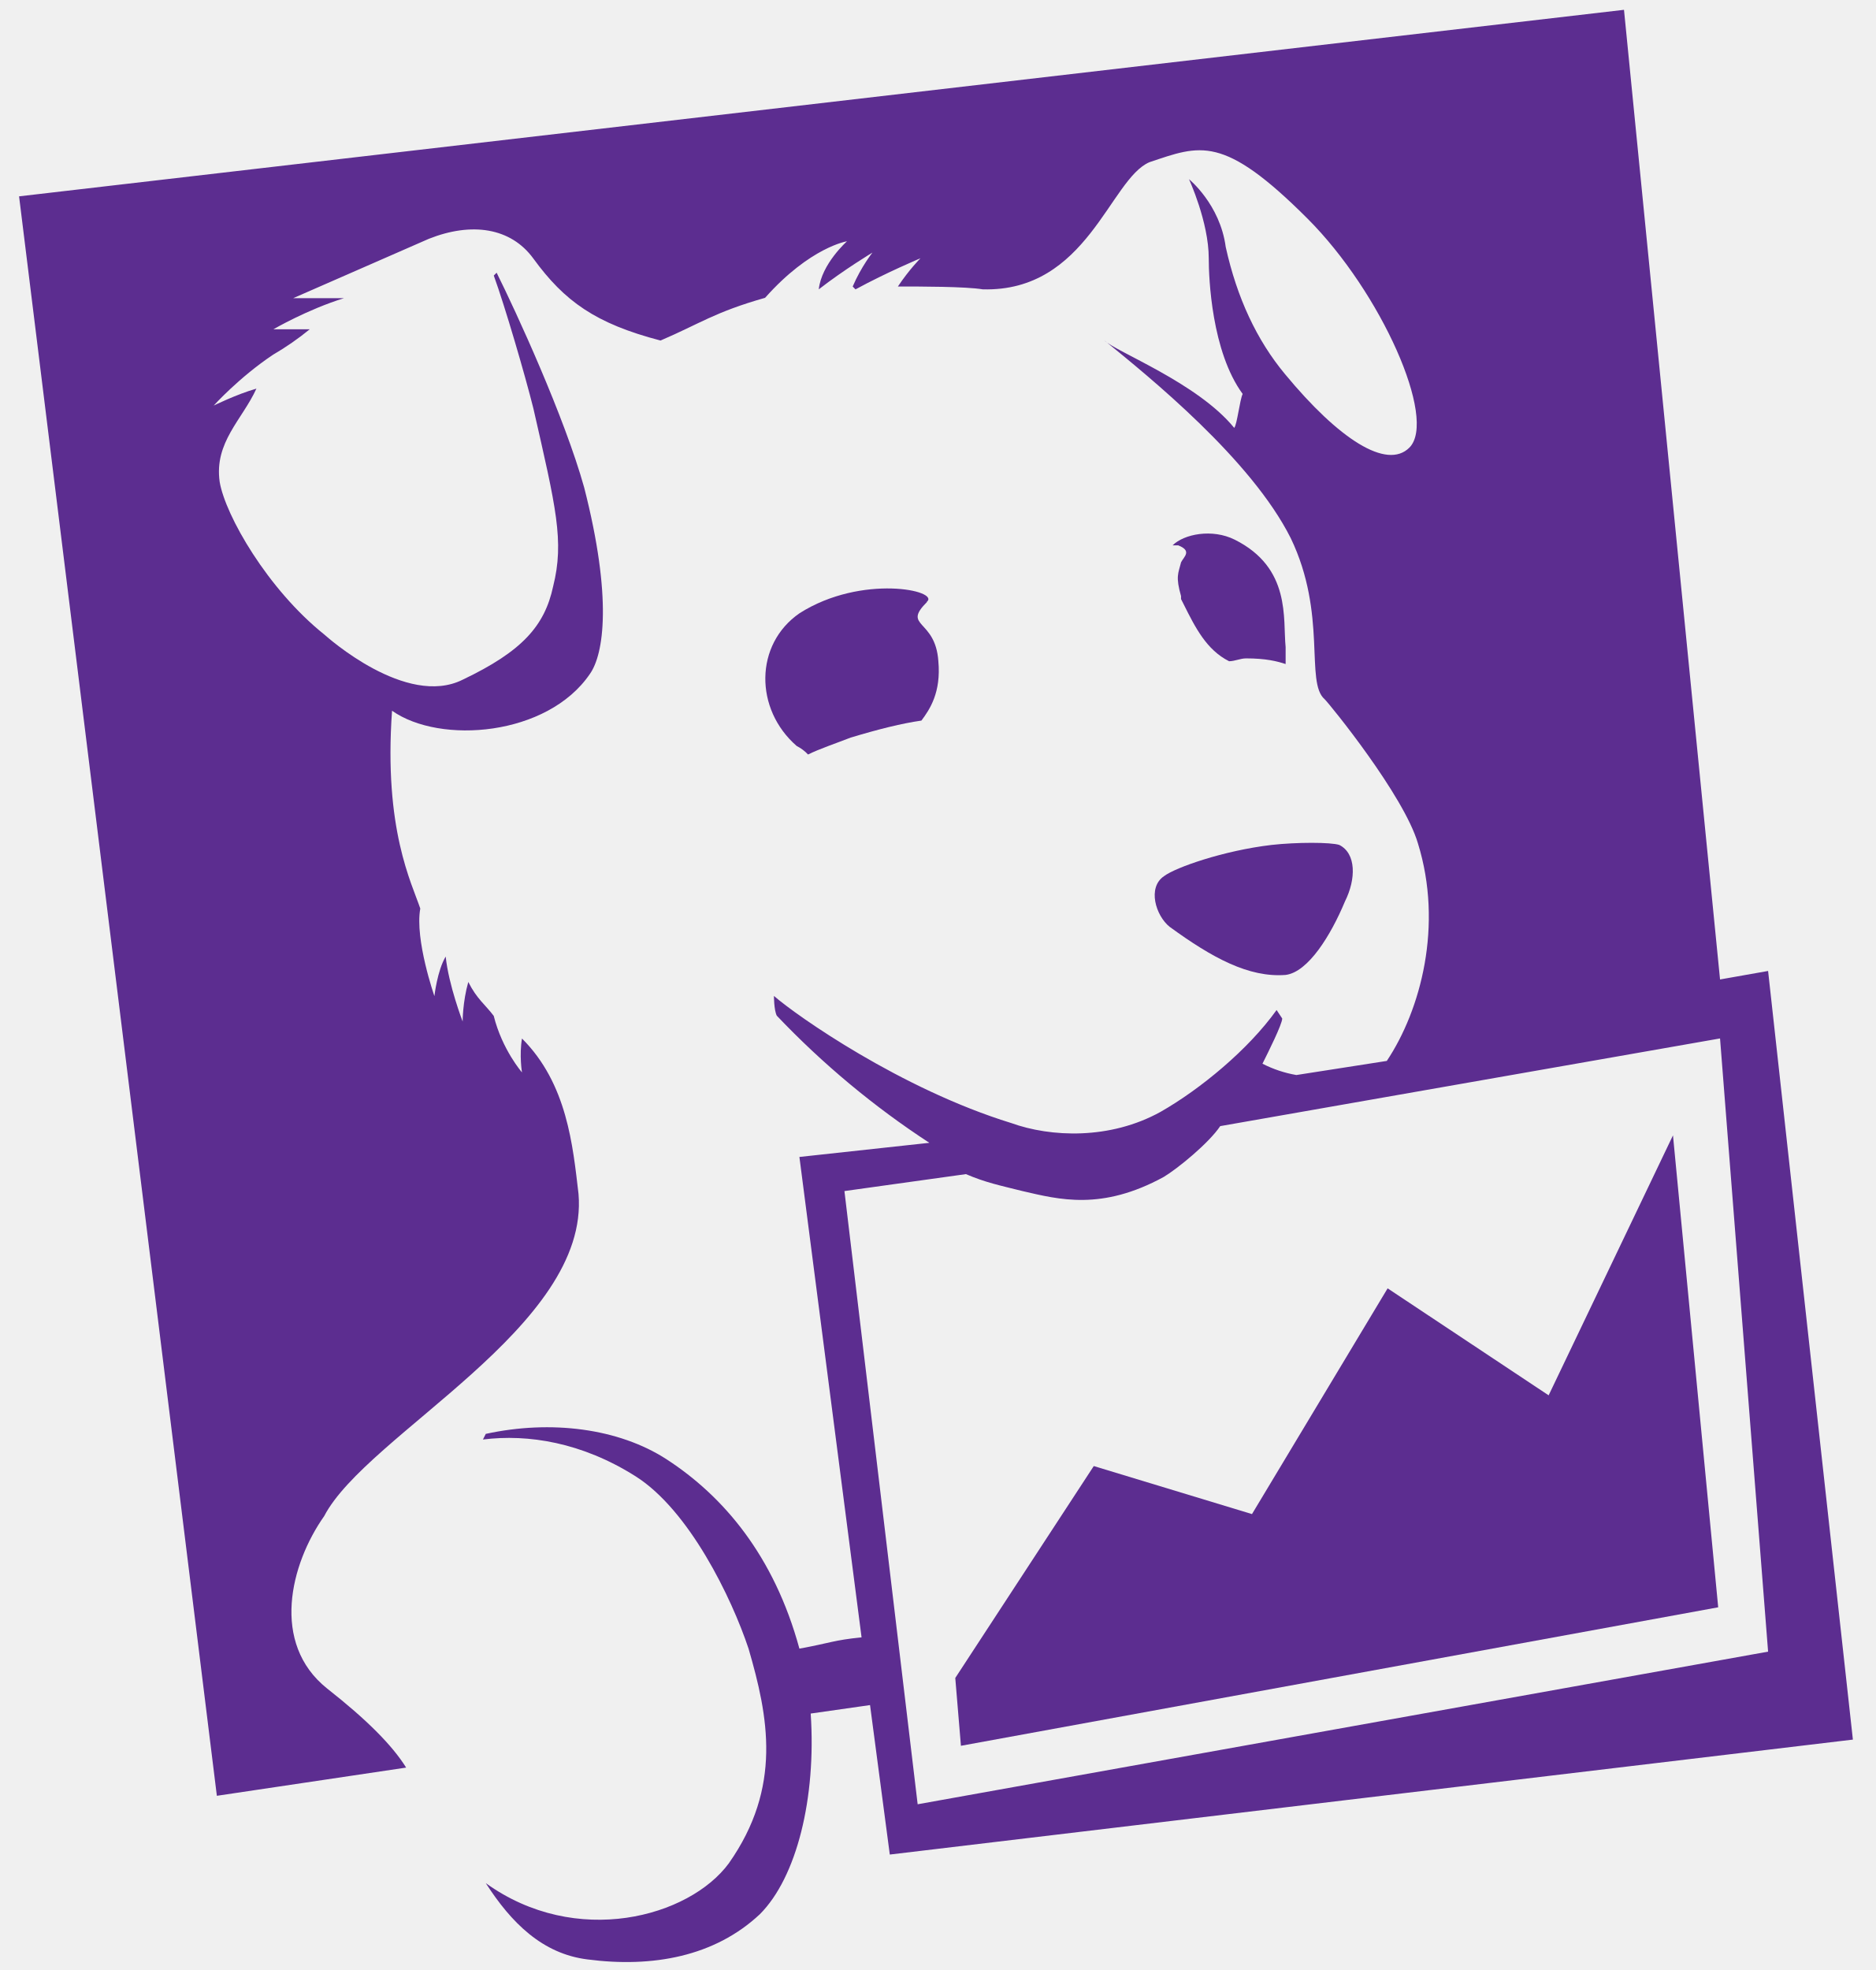
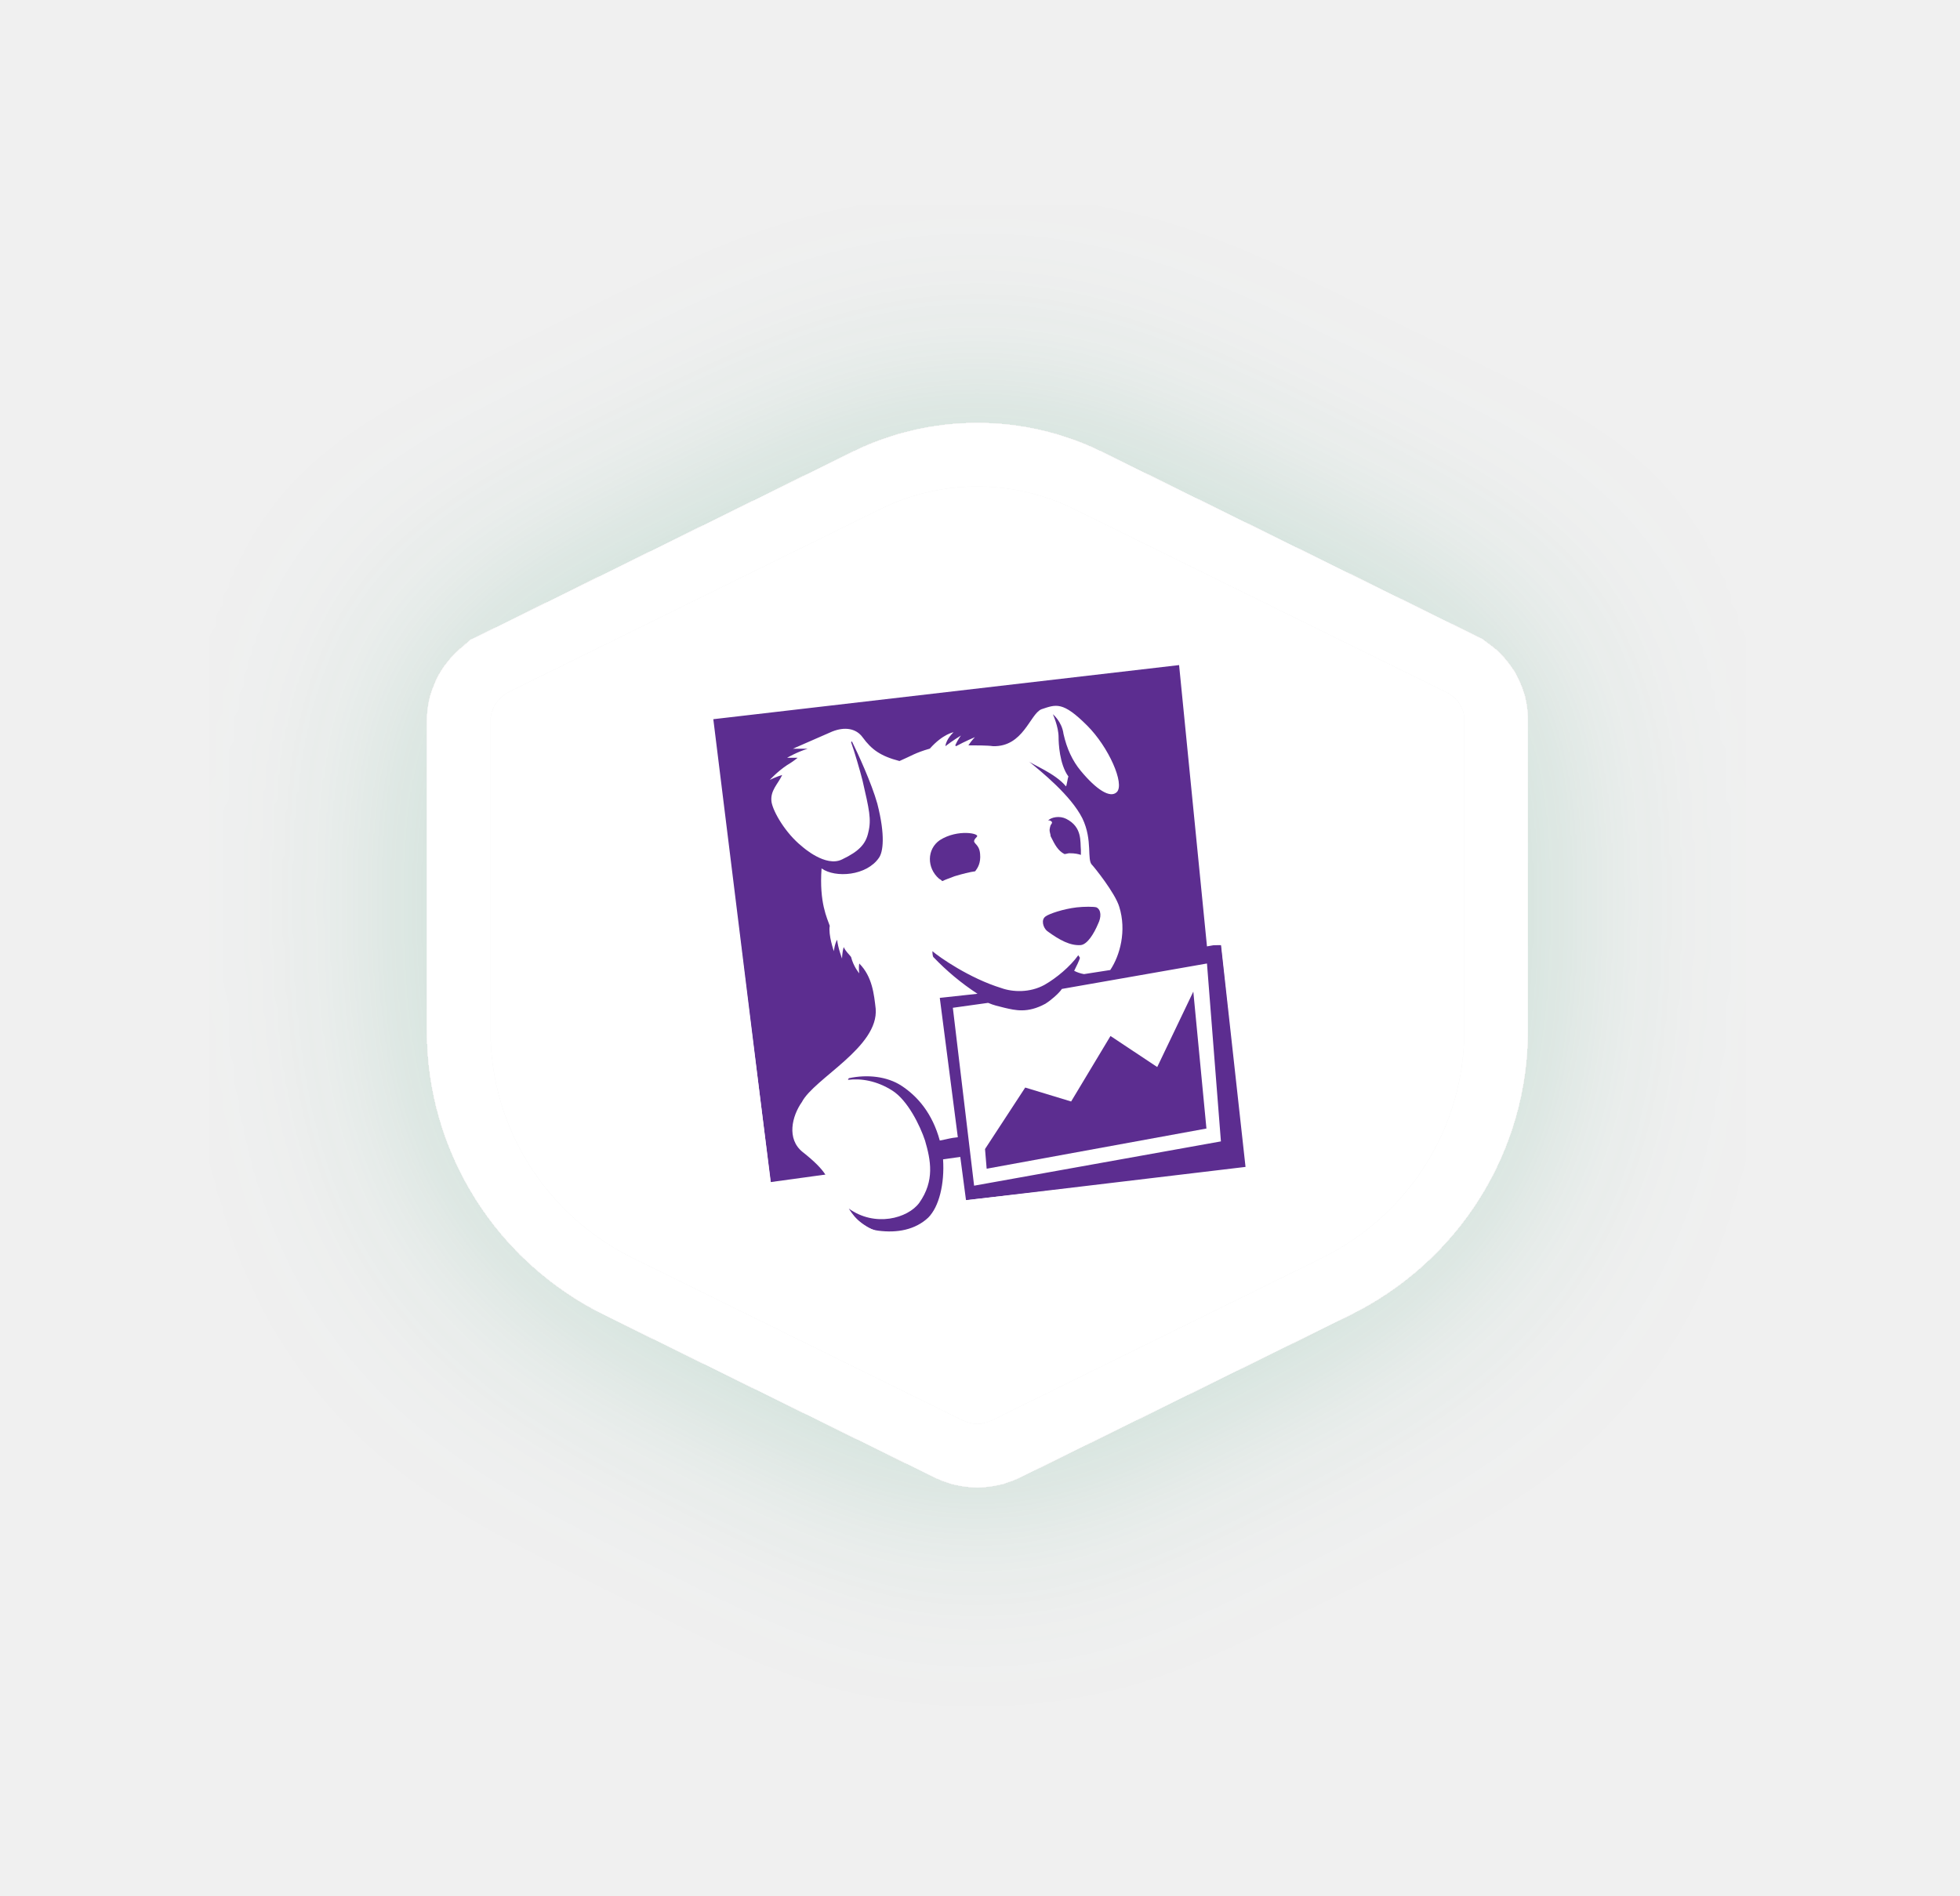
- <svg xmlns="http://www.w3.org/2000/svg" width="60" height="63" viewBox="0 0 60 63" fill="none">
-   <path d="M55.013 33.209L56.55 52.819L29.35 57.7L27.008 38.09L30.894 37.548C31.526 37.819 31.979 37.909 32.702 38.09C33.877 38.362 35.233 38.723 37.219 37.639C37.671 37.368 38.665 36.554 39.027 36.013L55.013 33.209ZM12.99 56.527C12.539 55.805 11.725 54.99 10.46 53.996C8.652 52.55 9.285 50.02 10.369 48.484C11.735 45.863 18.864 42.429 18.503 38.181C18.322 36.645 18.142 34.656 16.695 33.211C16.604 33.753 16.695 34.295 16.695 34.295C16.695 34.295 16.063 33.573 15.791 32.487C15.52 32.127 15.249 31.945 14.978 31.403C14.797 32.035 14.797 32.668 14.797 32.668C14.797 32.668 14.346 31.493 14.255 30.59C13.984 31.042 13.894 31.855 13.894 31.855C13.894 31.855 13.262 30.047 13.442 29.055C13.171 28.242 12.268 26.524 12.539 22.729C14.075 23.814 17.509 23.543 18.865 21.555C19.316 20.922 19.587 19.116 18.684 15.59C18.052 13.33 16.515 9.987 15.884 8.721L15.793 8.812C16.154 9.807 16.788 11.975 17.059 13.06C17.781 16.223 18.054 17.308 17.691 18.754C17.42 20.019 16.696 20.832 14.799 21.736C12.991 22.64 10.462 20.37 10.37 20.29C8.562 18.844 7.207 16.485 7.026 15.41C6.846 14.145 7.748 13.422 8.201 12.428C7.569 12.608 6.835 12.97 6.835 12.97C6.835 12.97 7.649 12.067 8.733 11.344C9.145 11.104 9.538 10.832 9.907 10.53H8.745C8.745 10.53 9.829 9.898 11.004 9.535H9.379L13.716 7.637C15.082 7.095 16.337 7.276 17.06 8.27C18.055 9.636 19.048 10.348 21.126 10.89C22.392 10.348 22.843 9.987 24.47 9.524C25.916 7.898 27.09 7.716 27.09 7.716C27.09 7.716 26.276 8.438 26.187 9.253C27 8.621 27.904 8.078 27.904 8.078C27.904 8.078 27.543 8.53 27.272 9.163L27.362 9.254C28.358 8.712 29.44 8.259 29.44 8.259C29.44 8.259 29.079 8.62 28.718 9.162C29.44 9.162 30.887 9.162 31.431 9.253C34.774 9.344 35.497 5.728 36.763 5.187C38.389 4.644 39.112 4.283 41.823 6.995C44.172 9.344 45.979 13.411 45.077 14.315C44.355 15.037 42.817 14.043 41.1 11.965C40.197 10.88 39.563 9.526 39.203 7.899C39.022 6.533 38.028 5.73 38.028 5.73C38.028 5.73 38.66 7.096 38.66 8.261C38.66 8.893 38.751 11.243 39.745 12.598C39.654 12.779 39.564 13.594 39.474 13.683C38.299 12.238 35.669 11.244 35.318 10.883C36.763 12.058 40.017 14.688 41.282 17.209C42.457 19.648 41.734 21.818 42.367 22.361C42.548 22.541 44.898 25.434 45.35 26.969C46.164 29.59 45.441 32.301 44.355 33.928L41.463 34.379C41.085 34.314 40.72 34.192 40.378 34.017C40.559 33.656 41.01 32.752 41.01 32.571L40.83 32.3C39.926 33.566 38.391 34.831 37.124 35.554C35.498 36.457 33.599 36.368 32.344 35.915C28.819 34.83 25.476 32.481 24.753 31.849C24.753 31.849 24.753 32.3 24.844 32.481C26.308 34.021 27.945 35.386 29.724 36.547L25.568 36.999L27.556 52.362C26.653 52.453 26.561 52.542 25.568 52.723C24.755 49.74 23.129 47.843 21.32 46.668C19.784 45.673 17.615 45.403 15.537 45.855L15.446 46.035C16.892 45.855 18.609 46.126 20.326 47.21C22.043 48.294 23.399 51.096 23.941 52.722C24.573 54.891 25.026 57.151 23.309 59.59C22.043 61.307 18.429 62.303 15.537 60.222C16.351 61.488 17.345 62.482 18.791 62.662C20.869 62.933 22.857 62.571 24.303 61.216C25.477 60.041 26.111 57.51 25.929 54.799L27.827 54.528L28.459 59.308L59.262 55.632L56.55 31.051L55.013 31.323L51.941 0.314L0.61 6.279L6.936 57.429L12.99 56.527Z" fill="#5C2D90" />
-   <path d="M37.413 29.642C38.779 30.637 39.944 31.268 41.119 31.178C41.84 31.088 42.564 29.913 43.016 28.829C43.377 28.107 43.377 27.293 42.836 27.021C42.564 26.931 41.47 26.931 40.667 27.021C39.13 27.202 37.594 27.743 37.233 28.017C36.69 28.378 36.961 29.282 37.413 29.643V29.642ZM37.774 19.067V19.158L37.865 19.338C38.226 20.06 38.587 20.784 39.311 21.146C39.491 21.146 39.672 21.055 39.853 21.055C40.485 21.055 40.848 21.146 41.119 21.236V20.694C41.028 19.79 41.299 18.163 39.492 17.259C38.77 16.898 37.866 17.079 37.504 17.44H37.684C38.136 17.62 37.865 17.801 37.775 17.982C37.684 18.343 37.595 18.434 37.775 19.067" fill="#5C2D90" />
-   <path d="M29.64 19.249C30.092 18.888 27.562 18.346 25.574 19.61C24.128 20.605 24.128 22.683 25.483 23.858C25.619 23.926 25.741 24.018 25.844 24.129C26.205 23.949 26.747 23.768 27.21 23.587C28.113 23.316 28.836 23.135 29.47 23.044C29.741 22.683 30.102 22.141 30.012 21.147C29.921 19.781 28.837 20.062 29.651 19.249H29.64ZM44.381 41.201L40.043 48.42L34.983 46.884L30.553 53.661L30.734 55.83L54.954 51.401L53.508 36.308L49.531 44.622L44.381 41.201Z" fill="#5C2D90" />
+ <svg xmlns="http://www.w3.org/2000/svg" width="216" height="209" viewBox="0 0 216 209" fill="none">
+   <g filter="url(#filter0_d_1905_79169)">
+     <path d="M161.268 78.516C161.237 78.412 161.199 78.31 161.155 78.21C161.085 78.03 161 77.849 160.915 77.682C160.847 77.576 160.772 77.474 160.69 77.377C160.583 77.229 160.465 77.09 160.337 76.96L160.026 76.71L159.73 76.488L159.575 76.418C159.54 76.381 159.496 76.353 159.448 76.335L118.245 56.053C114.966 54.456 111.356 53.625 107.698 53.625C104.039 53.625 100.429 54.456 97.15 56.053L55.989 76.321L55.862 76.404L55.707 76.474L55.439 76.71C55.34 76.793 55.213 76.877 55.129 76.96C55 77.09 54.882 77.229 54.776 77.377C54.69 77.47 54.614 77.573 54.55 77.682C54.45 77.849 54.37 78.026 54.31 78.21C54.31 78.321 54.212 78.405 54.183 78.516C54.099 78.829 54.057 79.151 54.056 79.474V113.551C54.033 118.779 55.498 123.909 58.287 128.358C61.075 132.808 65.075 136.398 69.832 138.723L106.124 156.588C106.261 156.649 106.403 156.7 106.548 156.74L106.816 156.838C107.107 156.907 107.405 156.949 107.705 156.963C108.004 156.948 108.302 156.907 108.594 156.838L108.862 156.74C109.007 156.702 109.149 156.651 109.285 156.588L145.577 138.723C150.336 136.399 154.337 132.809 157.128 128.36C159.919 123.91 161.387 118.78 161.367 113.551V79.433C161.376 79.124 161.342 78.816 161.268 78.516Z" fill="white" />
+     <path d="M164.666 77.676L164.644 77.587L164.617 77.5C164.553 77.287 164.477 77.078 164.391 76.874C164.273 76.579 164.145 76.313 164.036 76.097L163.956 75.94L163.861 75.791C163.735 75.595 163.598 75.406 163.452 75.226C163.259 74.968 163.048 74.724 162.822 74.495L162.684 74.357L162.532 74.234L162.222 73.984L162.175 73.946L162.127 73.91L161.83 73.688L161.517 73.453L161.287 73.35C161.168 73.279 161.046 73.216 160.92 73.159L119.791 52.913L119.784 52.909L119.777 52.906C116.019 51.076 111.886 50.125 107.698 50.125C103.51 50.125 99.376 51.076 95.618 52.906L95.611 52.909L95.604 52.913L54.443 73.181L54.249 73.276L54.177 73.324L53.792 73.496L53.394 73.847L53.195 74.022L53.157 74.051C53.119 74.08 53.052 74.132 52.977 74.193C52.902 74.254 52.794 74.347 52.673 74.466L52.658 74.48L52.644 74.495C52.431 74.71 52.232 74.938 52.049 75.179C51.859 75.404 51.688 75.645 51.538 75.9C51.334 76.242 51.165 76.604 51.032 76.98C50.958 77.139 50.869 77.357 50.8 77.621C50.639 78.224 50.557 78.845 50.556 79.469V79.474V113.543C50.531 119.434 52.184 125.211 55.321 130.217C58.459 135.224 62.955 139.257 68.292 141.866C68.293 141.867 68.294 141.867 68.295 141.867L104.578 159.728L104.634 159.755L104.69 159.78C104.94 159.892 105.196 159.988 105.457 160.068L105.622 160.128L105.808 160.195L106.001 160.242C106.509 160.363 107.027 160.436 107.548 160.459L107.71 160.466L107.872 160.459C108.386 160.434 108.896 160.362 109.397 160.244L109.595 160.198L109.787 160.128L109.94 160.072C110.218 159.989 110.491 159.886 110.755 159.764L110.793 159.746L110.831 159.728L147.113 141.868C147.115 141.867 147.117 141.866 147.118 141.865C152.456 139.257 156.953 135.225 160.093 130.219C163.233 125.214 164.889 119.437 164.867 113.545V79.473C164.879 78.867 164.811 78.263 164.666 77.676Z" stroke="white" stroke-width="7" />
+   </g>
+   <path d="M133.013 106.209L134.55 125.819L107.35 130.701L105.008 111.091L108.894 110.548C109.526 110.819 109.979 110.909 110.702 111.091C111.877 111.362 113.233 111.723 115.219 110.639C115.671 110.368 116.665 109.554 117.027 109.012L133.013 106.209ZM90.99 129.527C90.539 128.805 89.725 127.99 88.46 126.996C86.652 125.55 87.285 123.019 88.369 121.484C89.735 118.863 96.864 115.429 96.503 111.181C96.322 109.645 96.142 107.656 94.695 106.21C94.604 106.753 94.695 107.295 94.695 107.295C94.695 107.295 94.063 106.573 93.791 105.488C93.52 105.127 93.249 104.945 92.978 104.403C92.797 105.035 92.797 105.668 92.797 105.668C92.797 105.668 92.346 104.493 92.255 103.59C91.984 104.042 91.894 104.855 91.894 104.855C91.894 104.855 91.262 103.048 91.442 102.055C91.171 101.242 90.267 99.525 90.539 95.729C92.075 96.814 95.51 96.543 96.865 94.555C97.316 93.922 97.587 92.116 96.684 88.59C96.052 86.33 94.515 82.987 93.884 81.721L93.793 81.812C94.154 82.807 94.788 84.975 95.059 86.06C95.781 89.223 96.054 90.308 95.691 91.754C95.42 93.019 94.696 93.832 92.799 94.736C90.991 95.64 88.462 93.37 88.37 93.29C86.562 91.844 85.207 89.485 85.026 88.41C84.846 87.145 85.748 86.422 86.201 85.428C85.569 85.608 84.835 85.97 84.835 85.97C84.835 85.97 85.649 85.067 86.733 84.344C87.145 84.103 87.538 83.832 87.907 83.53H86.745C86.745 83.53 87.829 82.898 89.004 82.535H87.379L91.716 80.638C93.082 80.095 94.337 80.276 95.06 81.27C96.055 82.635 97.048 83.348 99.126 83.89C100.392 83.348 100.843 82.987 102.47 82.524C103.915 80.898 105.09 80.716 105.09 80.716C105.09 80.716 104.276 81.439 104.187 82.253C105 81.621 105.904 81.079 105.904 81.079C105.904 81.079 105.543 81.53 105.272 82.163L105.362 82.254C106.357 81.712 107.44 81.259 107.44 81.259C107.44 81.259 107.079 81.62 106.718 82.162C107.44 82.162 108.887 82.162 109.431 82.253C112.774 82.344 113.497 78.728 114.762 78.187C116.389 77.644 117.112 77.283 119.823 79.995C122.172 82.344 123.979 86.411 123.077 87.315C122.355 88.037 120.817 87.043 119.1 84.965C118.197 83.88 117.563 82.526 117.202 80.899C117.022 79.533 116.028 78.73 116.028 78.73C116.028 78.73 116.66 80.096 116.66 81.261C116.66 81.893 116.751 84.243 117.745 85.599C117.654 85.779 117.564 86.594 117.474 86.683C116.299 85.237 113.669 84.244 113.318 83.883C114.763 85.058 118.017 87.688 119.283 90.209C120.457 92.648 119.734 94.818 120.367 95.361C120.548 95.541 122.898 98.434 123.35 99.969C124.164 102.59 123.441 105.301 122.355 106.928L119.463 107.379C119.085 107.314 118.72 107.192 118.378 107.017C118.559 106.656 119.01 105.752 119.01 105.571L118.83 105.3C117.926 106.566 116.391 107.831 115.124 108.554C113.498 109.457 111.599 109.368 110.344 108.915C106.819 107.83 103.475 105.481 102.754 104.849C102.754 104.849 102.754 105.3 102.844 105.481C104.308 107.021 105.945 108.386 107.724 109.547L103.568 109.999L105.556 125.362C104.653 125.453 104.561 125.542 103.568 125.723C102.754 122.74 101.129 120.843 99.32 119.668C97.784 118.673 95.615 118.403 93.537 118.855L93.446 119.035C94.892 118.855 96.609 119.126 98.326 120.21C100.043 121.294 101.399 124.096 101.941 125.722C102.573 127.891 103.026 130.151 101.309 132.59C100.043 134.307 96.429 135.303 93.537 133.223C94.35 134.488 95.345 135.482 96.79 135.662C98.869 135.933 100.857 135.571 102.303 134.216C103.477 133.041 104.111 130.51 103.929 127.799L105.827 127.528L106.459 132.308L137.262 128.632L134.55 104.051L133.013 104.323L129.941 73.314L78.61 79.279L84.936 130.429L90.99 129.527Z" fill="#5C2D90" />
+   <path d="M115.413 102.642C116.779 103.637 117.944 104.268 119.119 104.178C119.841 104.088 120.564 102.913 121.016 101.829C121.377 101.107 121.377 100.293 120.836 100.021C120.564 99.931 119.47 99.931 118.667 100.021C117.13 100.202 115.594 100.743 115.233 101.016C114.69 101.377 114.961 102.282 115.413 102.643V102.642ZM115.774 92.067V92.158L115.865 92.338C116.226 93.06 116.587 93.784 117.311 94.146C117.491 94.146 117.672 94.055 117.853 94.055C118.485 94.055 118.848 94.146 119.119 94.236V93.694C119.028 92.79 119.299 91.163 117.492 90.259C116.77 89.898 115.866 90.079 115.504 90.44H115.684C116.136 90.62 115.865 90.801 115.775 90.982C115.684 91.343 115.595 91.434 115.775 92.067" fill="#5C2D90" />
+   <path d="M107.64 92.249C108.092 91.888 105.562 91.346 103.574 92.61C102.128 93.605 102.128 95.683 103.483 96.858C103.619 96.926 103.741 97.018 103.844 97.129C104.205 96.949 104.748 96.768 105.21 96.587C106.113 96.316 106.836 96.135 107.47 96.044C107.741 95.683 108.102 95.141 108.012 94.147C107.921 92.781 106.837 93.062 107.651 92.249H107.64ZM122.381 114.201L118.043 121.42L112.983 119.884L108.553 126.661L108.734 128.83L132.954 124.401L131.508 109.308L127.531 117.622L122.381 114.201Z" fill="#5C2D90" />
+   <path d="M78.109 76.233L75.114 76.595L75.493 79.588L81.969 130.68L82.35 133.688L85.354 133.275L89.577 132.694C90.265 134.191 91.213 135.512 92.36 136.56C94.295 138.329 96.939 139.422 99.788 138.926C102.149 138.515 103.956 137.215 105.203 135.453L106.867 135.266L137.736 131.797L140.722 131.462L140.382 128.476L137.576 103.847L137.273 101.187L135.904 101.187L133.019 72.665L132.711 69.621L129.674 69.989L78.109 76.233Z" stroke="white" stroke-width="6" />
+   <defs>
+     <filter id="filter0_d_1905_79169" x="23.056" y="22.625" width="169.312" height="165.346" filterUnits="userSpaceOnUse" color-interpolation-filters="sRGB">
+       <feFlood flood-opacity="0" result="BackgroundImageFix" />
+       <feColorMatrix in="SourceAlpha" type="matrix" values="0 0 0 0 0 0 0 0 0 0 0 0 0 0 0 0 0 0 127 0" result="hardAlpha" />
+       <feOffset />
+       <feGaussianBlur stdDeviation="12" />
+       <feComposite in2="hardAlpha" operator="out" />
+       <feColorMatrix type="matrix" values="0 0 0 0 0.193 0 0 0 0 0.6 0 0 0 0 0.432 0 0 0 0.25 0" />
+       <feBlend mode="normal" in2="BackgroundImageFix" result="effect1_dropShadow_1905_79169" />
+       <feBlend mode="normal" in="SourceGraphic" in2="effect1_dropShadow_1905_79169" result="shape" />
+     </filter>
+   </defs>
</svg>
